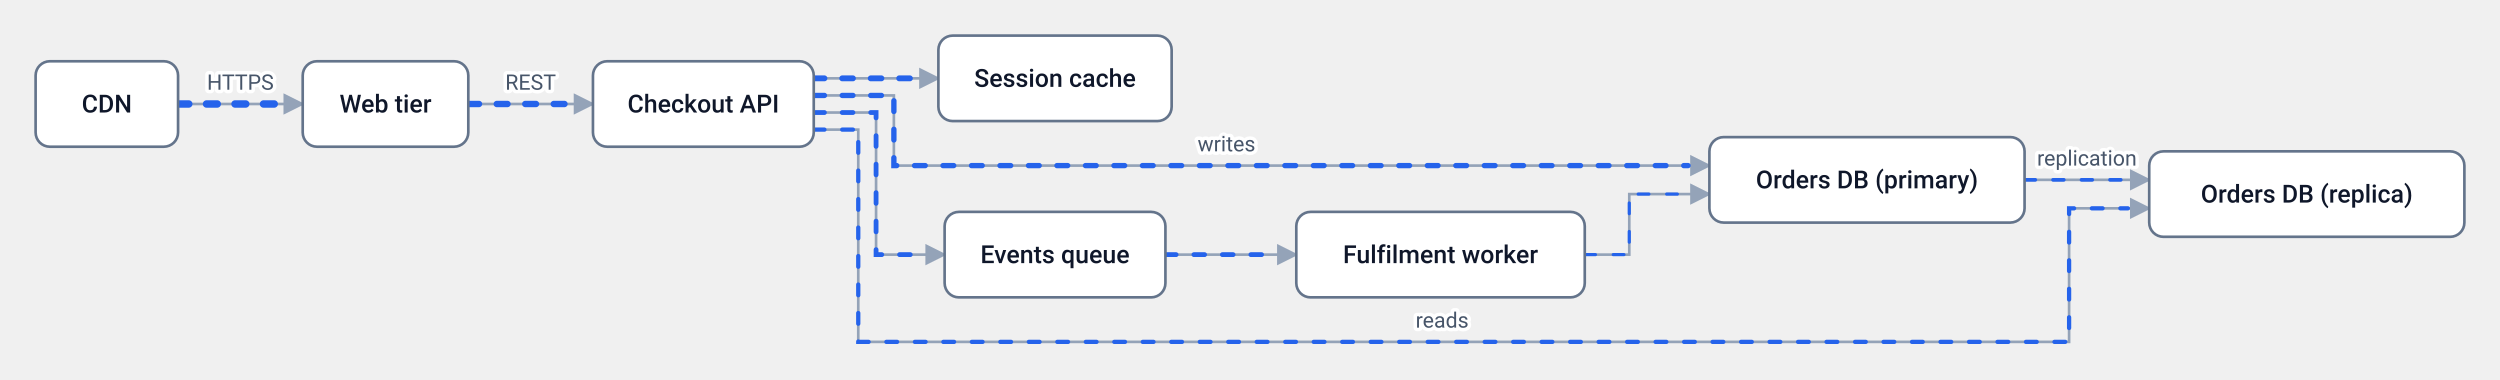
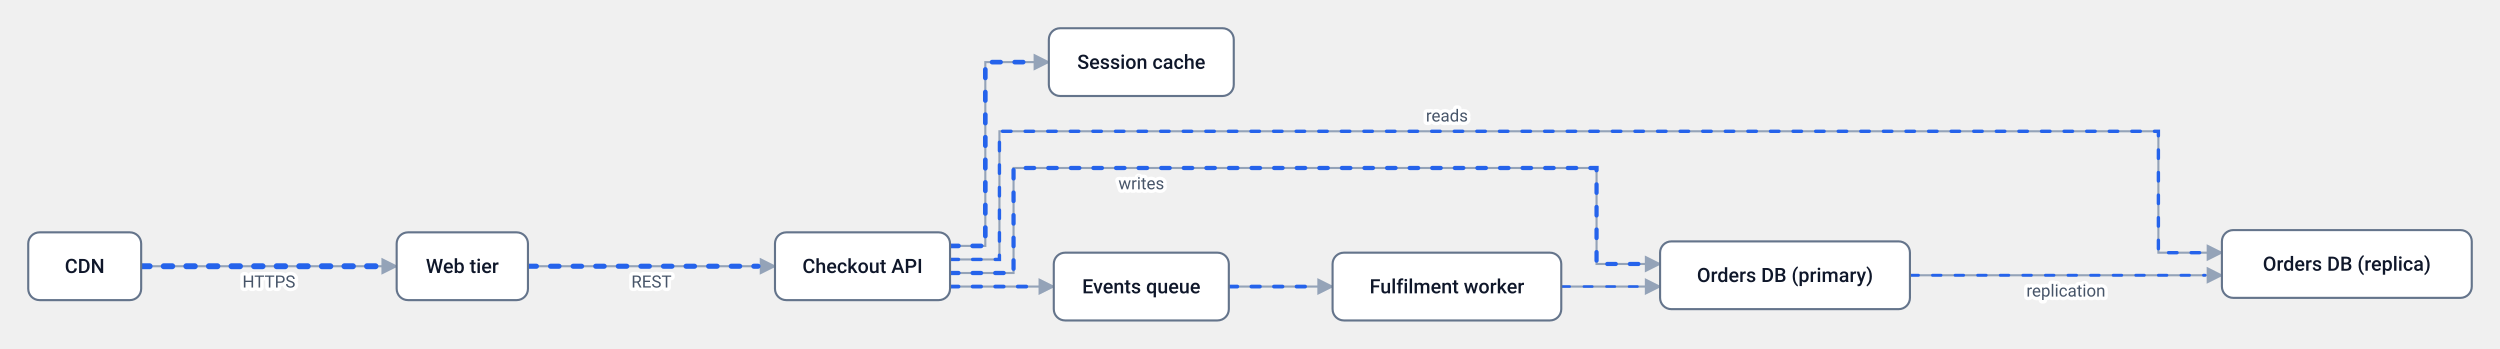
- <svg xmlns="http://www.w3.org/2000/svg" viewBox="0 0 1404 213" width="1404" height="213" data-orrery="1">
+ <svg xmlns="http://www.w3.org/2000/svg" viewBox="0 0 1771 247" width="1771" height="247" data-orrery="1">
  <style>.node-box{fill:#ffffff;stroke:#64748b;stroke-width:1.5}
.node-label{font:500 14px system-ui,-apple-system,"Segoe UI",Roboto,sans-serif;fill:#0f172a;text-anchor:middle;dominant-baseline:central}
.edge{fill:none;stroke:#94a3b8;stroke-width:1.5}
.flow{fill:none;stroke:#2563eb;stroke-linecap:round;stroke-dasharray:6 10;animation:orrery-flow 1s linear infinite}
- .edge-label{font:12px system-ui,-apple-system,"Segoe UI",Roboto,sans-serif;fill:#475569;text-anchor:middle;paint-order:stroke;stroke:#ffffff;stroke-width:4px;stroke-linejoin:round}
+ .edge-label{font:12px system-ui,-apple-system,"Segoe UI",Roboto,sans-serif;fill:#475569;text-anchor:middle;dominant-baseline:central;paint-order:stroke;stroke:#ffffff;stroke-width:5px;stroke-linejoin:round}
@keyframes orrery-flow{to{stroke-dashoffset:-16}}</style>
  <defs>
    <marker id="arrow" viewBox="0 0 10 10" refX="9" refY="5" markerWidth="8" markerHeight="8" orient="auto-start-reverse">
      <path d="M0 0L10 5L0 10z" fill="#94a3b8" />
    </marker>
  </defs>
  <g class="edges">
-     <path class="edge" data-edge="cdn-&gt;web" d="M100 58.4 L170 58.4" marker-end="url(#arrow)" />
-     <path class="flow" data-flow="cdn-&gt;web" d="M100 58.4 L158 58.4" style="stroke-width:4.2;animation-duration:0.8s" />
-     <text class="edge-label" x="135" y="50.4">HTTPS</text>
-     <path class="edge" data-edge="web-&gt;api" d="M263 58.4 L333 58.4" marker-end="url(#arrow)" />
-     <path class="flow" data-flow="web-&gt;api" d="M263 58.4 L321 58.4" style="stroke-width:3.6;animation-duration:1.3s" />
-     <text class="edge-label" x="298" y="50.4">REST</text>
-     <path class="edge" data-edge="api-&gt;cache" d="M457 44 L527 44" marker-end="url(#arrow)" />
-     <path class="flow" data-flow="api-&gt;cache" d="M457 44 L515 44" style="stroke-width:3.3;animation-duration:1.5s" />
-     <path class="edge" data-edge="api-&gt;db" d="M457 53.6 L502 53.6 L502 93 L960 93" marker-end="url(#arrow)" />
-     <path class="flow" data-flow="api-&gt;db" d="M457 53.6 L502 53.6 L502 93 L948 93" style="stroke-width:3;animation-duration:1.8s" />
-     <text class="edge-label" x="688.8" y="85">writes</text>
-     <path class="edge" data-edge="api-&gt;replica" d="M457 72.8 L482 72.8 L482 192 L1162 192 L1162 117 L1207 117" marker-end="url(#arrow)" />
-     <path class="flow" data-flow="api-&gt;replica" d="M457 72.8 L482 72.8 L482 192 L1162 192 L1162 117 L1195 117" style="stroke-width:2.4;animation-duration:2.3s" />
-     <text class="edge-label" x="809.9" y="184">reads</text>
-     <path class="edge" data-edge="db-&gt;replica" d="M1137 101 L1207 101" marker-end="url(#arrow)" />
-     <path class="flow" data-flow="db-&gt;replica" d="M1137 101 L1195 101" style="stroke-width:2.1;animation-duration:2.5s" />
-     <text class="edge-label" x="1172" y="93">replication</text>
-     <path class="edge" data-edge="api-&gt;queue" d="M457 63.2 L492 63.2 L492 143 L530.5 143" marker-end="url(#arrow)" />
-     <path class="flow" data-flow="api-&gt;queue" d="M457 63.2 L492 63.2 L492 143 L518.5 143" style="stroke-width:2.7;animation-duration:2s" />
-     <path class="edge" data-edge="queue-&gt;worker" d="M654.5 143 L728 143" marker-end="url(#arrow)" />
-     <path class="flow" data-flow="queue-&gt;worker" d="M654.5 143 L716 143" style="stroke-width:2.7;animation-duration:2s" />
-     <path class="edge" data-edge="worker-&gt;db" d="M890 143 L915 143 L915 109 L960 109" marker-end="url(#arrow)" />
-     <path class="flow" data-flow="worker-&gt;db" d="M890 143 L915 143 L915 109 L948 109" style="stroke-width:1.8;animation-duration:2.8s" />
+     <path class="edge" data-edge="cdn-&gt;web" d="M100 188.6 L281 188.6" marker-end="url(#arrow)" />
+     <path class="flow" data-flow="cdn-&gt;web" d="M100 188.6 L269 188.6" style="stroke-width:4.2;animation-duration:0.8s" />
+     <text class="edge-label" x="190.5" y="199.6">HTTPS</text>
+     <path class="edge" data-edge="web-&gt;api" d="M374 188.6 L549 188.6" marker-end="url(#arrow)" />
+     <path class="flow" data-flow="web-&gt;api" d="M374 188.6 L537 188.6" style="stroke-width:3.6;animation-duration:1.3s" />
+     <text class="edge-label" x="461.5" y="199.6">REST</text>
+     <path class="edge" data-edge="api-&gt;cache" d="M673 174.2 L698 174.2 L698 44 L743 44" marker-end="url(#arrow)" />
+     <path class="flow" data-flow="api-&gt;cache" d="M673 174.2 L698 174.2 L698 44 L731 44" style="stroke-width:3.3;animation-duration:1.5s" />
+     <path class="edge" data-edge="api-&gt;db" d="M673 193.4 L718 193.4 L718 119 L1131 119 L1131 187 L1176 187" marker-end="url(#arrow)" />
+     <path class="flow" data-flow="api-&gt;db" d="M673 193.4 L718 193.4 L718 119 L1131 119 L1131 187 L1164 187" style="stroke-width:3;animation-duration:1.8s" />
+     <text class="edge-label" x="808.5" y="130">writes</text>
+     <path class="edge" data-edge="api-&gt;replica" d="M673 183.8 L708 183.8 L708 93 L1529 93 L1529 179 L1574 179" marker-end="url(#arrow)" />
+     <path class="flow" data-flow="api-&gt;replica" d="M673 183.8 L708 183.8 L708 93 L1529 93 L1529 179 L1562 179" style="stroke-width:2.4;animation-duration:2.3s" />
+     <text class="edge-label" x="1025" y="82">reads</text>
+     <path class="edge" data-edge="db-&gt;replica" d="M1353 195 L1574 195" marker-end="url(#arrow)" />
+     <path class="flow" data-flow="db-&gt;replica" d="M1353 195 L1562 195" style="stroke-width:2.1;animation-duration:2.5s" />
+     <text class="edge-label" x="1463.5" y="206">replication</text>
+     <path class="edge" data-edge="api-&gt;queue" d="M673 203 L746.5 203" marker-end="url(#arrow)" />
+     <path class="flow" data-flow="api-&gt;queue" d="M673 203 L734.5 203" style="stroke-width:2.7;animation-duration:2s" />
+     <path class="edge" data-edge="queue-&gt;worker" d="M870.5 203 L944 203" marker-end="url(#arrow)" />
+     <path class="flow" data-flow="queue-&gt;worker" d="M870.5 203 L932 203" style="stroke-width:2.7;animation-duration:2s" />
+     <path class="edge" data-edge="worker-&gt;db" d="M1106 203 L1176 203" marker-end="url(#arrow)" />
+     <path class="flow" data-flow="worker-&gt;db" d="M1106 203 L1164 203" style="stroke-width:1.8;animation-duration:2.8s" />
  </g>
  <g class="nodes">
-     <g class="node" data-node="cdn" transform="translate(20 34.4)">
+     <g class="node" data-node="cdn" transform="translate(20 164.6)">
      <rect class="node-box" width="80" height="48" rx="8" />
      <text class="node-label" x="40" y="24">CDN</text>
    </g>
-     <g class="node" data-node="web" transform="translate(170 34.4)">
+     <g class="node" data-node="web" transform="translate(281 164.6)">
      <rect class="node-box" width="93" height="48" rx="8" />
      <text class="node-label" x="46.5" y="24">Web tier</text>
    </g>
-     <g class="node" data-node="api" transform="translate(333 34.4)">
+     <g class="node" data-node="api" transform="translate(549 164.6)">
      <rect class="node-box" width="124" height="48" rx="8" />
      <text class="node-label" x="62" y="24">Checkout API</text>
    </g>
-     <g class="node" data-node="cache" transform="translate(527 20)">
+     <g class="node" data-node="cache" transform="translate(743 20)">
      <rect class="node-box" width="131" height="48" rx="8" />
      <text class="node-label" x="65.5" y="24">Session cache</text>
    </g>
-     <g class="node" data-node="db" transform="translate(960 77)">
+     <g class="node" data-node="db" transform="translate(1176 171)">
      <rect class="node-box" width="177" height="48" rx="8" />
      <text class="node-label" x="88.5" y="24">Orders DB (primary)</text>
    </g>
-     <g class="node" data-node="replica" transform="translate(1207 85)">
+     <g class="node" data-node="replica" transform="translate(1574 163)">
      <rect class="node-box" width="177" height="48" rx="8" />
      <text class="node-label" x="88.5" y="24">Orders DB (replica)</text>
    </g>
-     <g class="node" data-node="queue" transform="translate(530.5 119)">
+     <g class="node" data-node="queue" transform="translate(746.5 179)">
      <rect class="node-box" width="124" height="48" rx="8" />
      <text class="node-label" x="62" y="24">Events queue</text>
    </g>
-     <g class="node" data-node="worker" transform="translate(728 119)">
+     <g class="node" data-node="worker" transform="translate(944 179)">
      <rect class="node-box" width="162" height="48" rx="8" />
      <text class="node-label" x="81" y="24">Fulfilment worker</text>
    </g>
  </g>
</svg>
